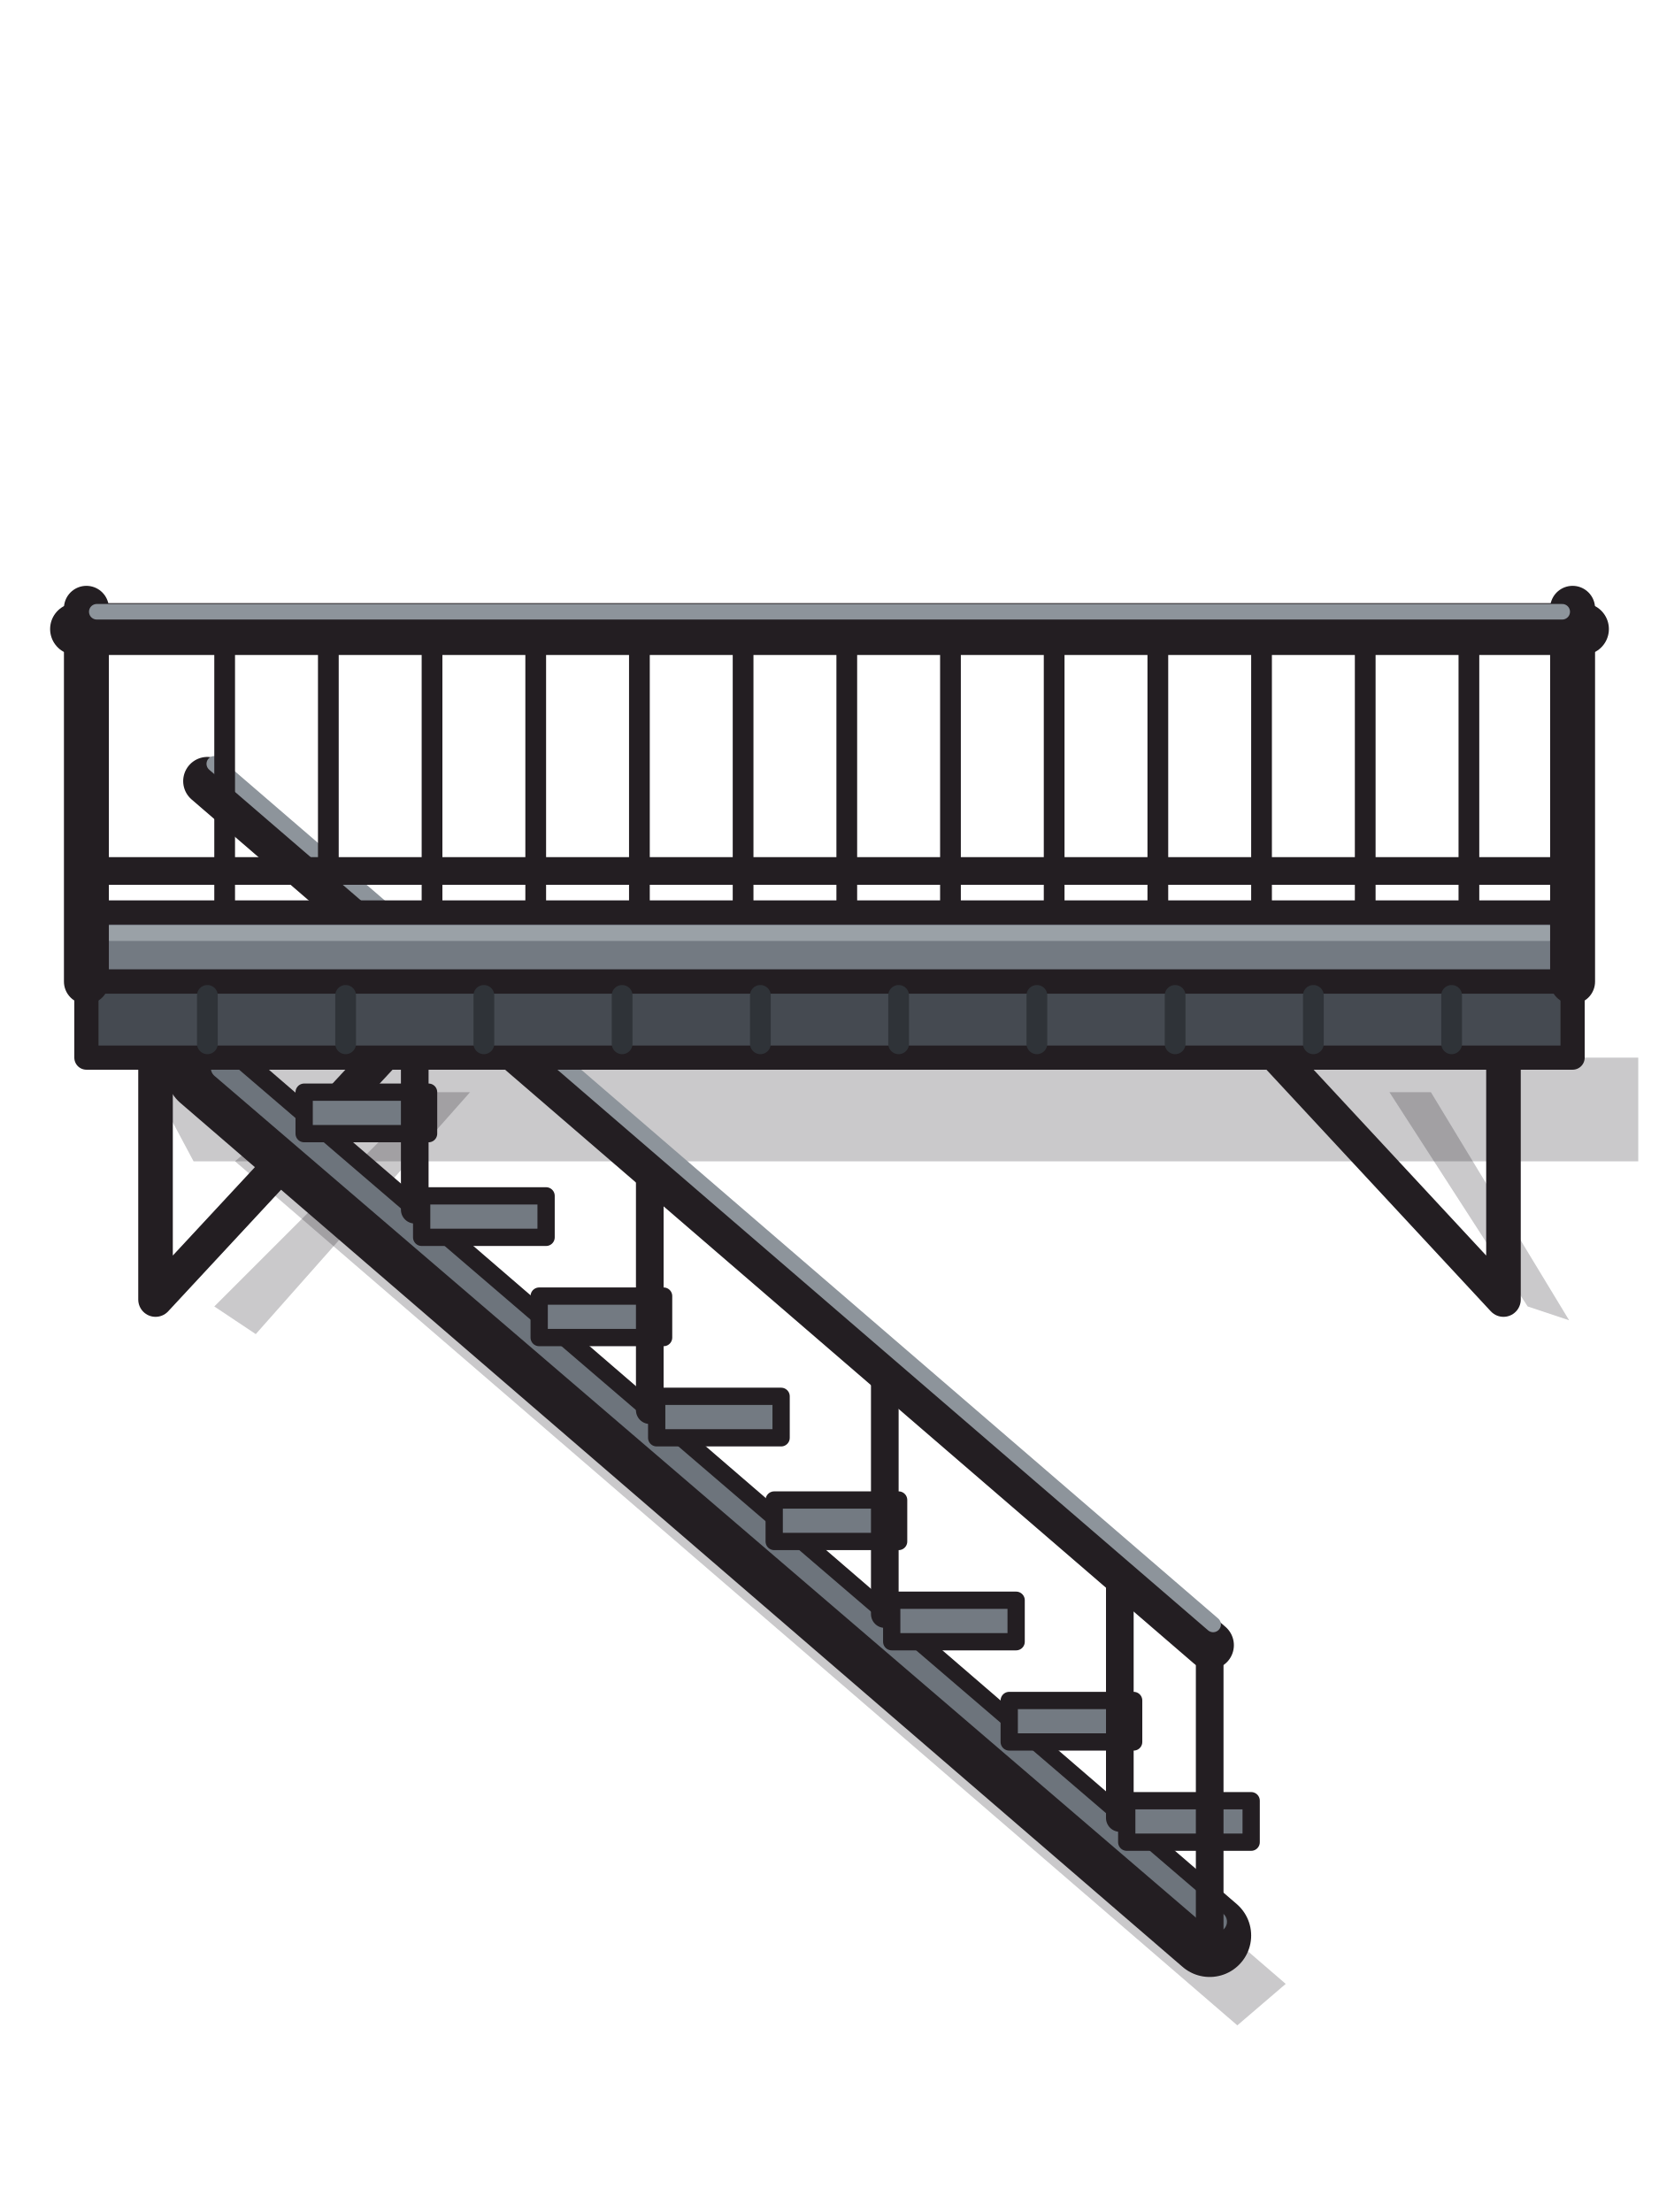
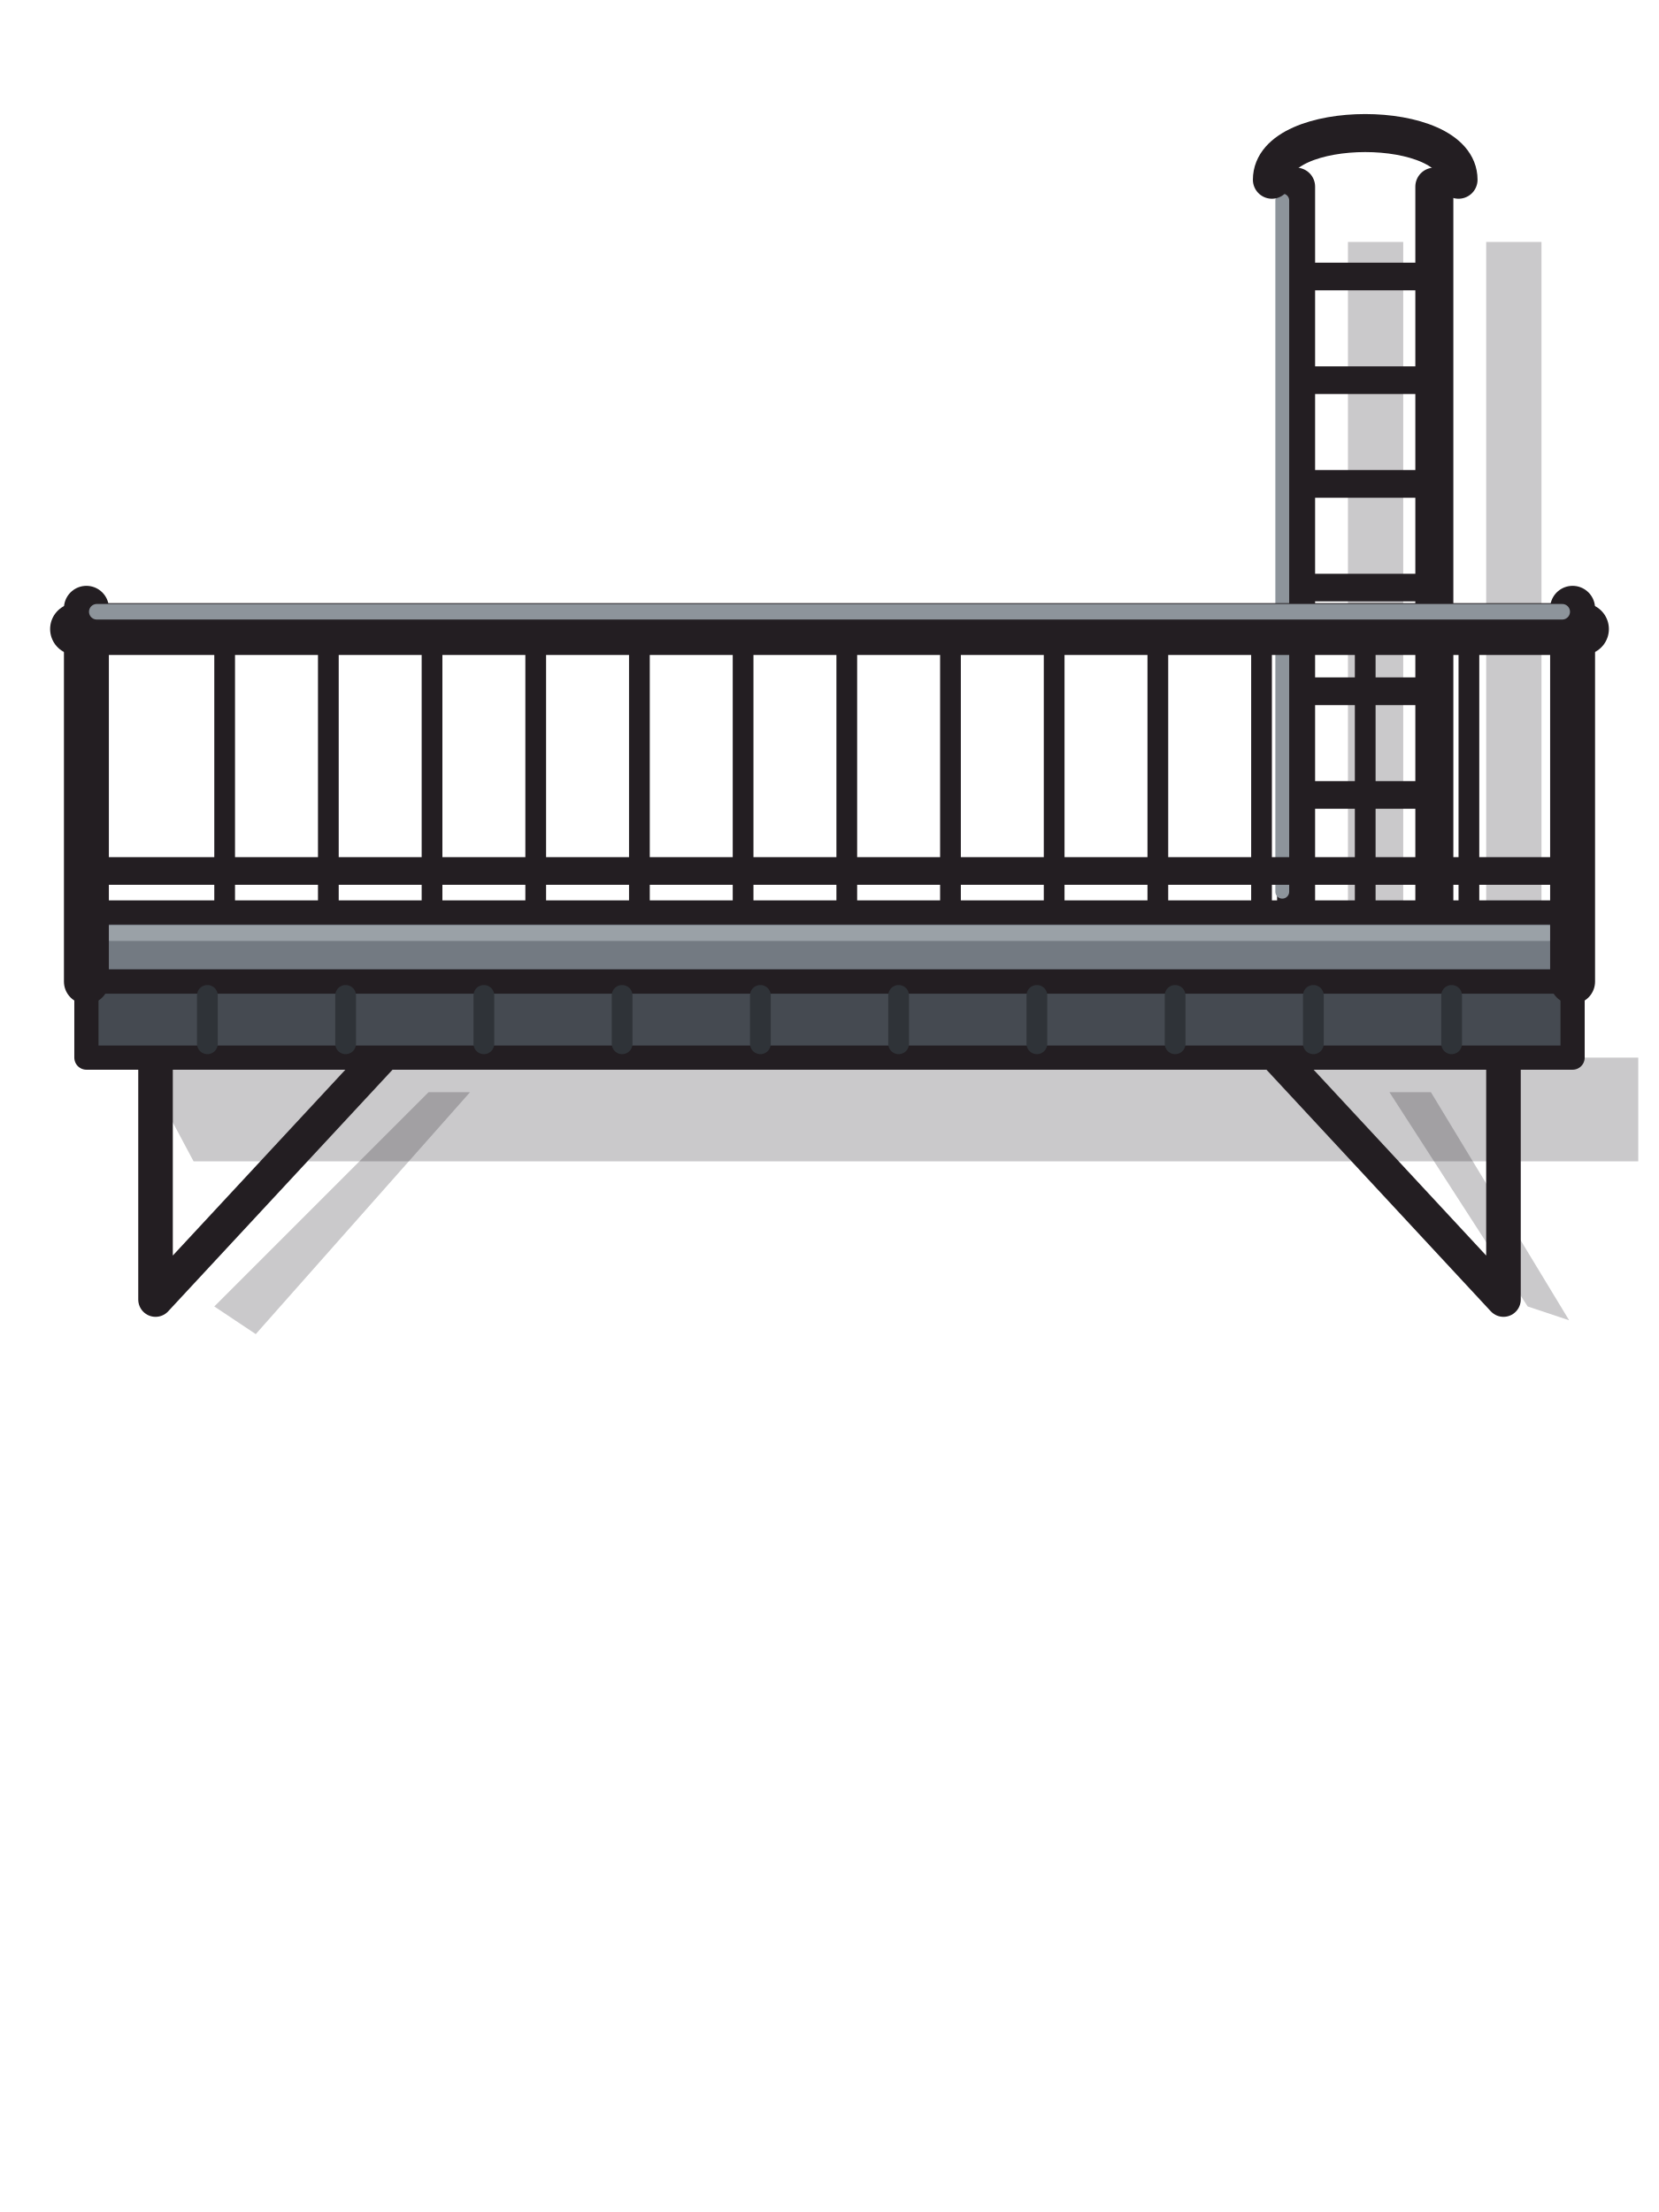
<svg xmlns="http://www.w3.org/2000/svg" width="48" height="64" viewBox="0 0 48 64" shape-rendering="geometricPrecision" stroke="#231e22" stroke-linejoin="round" stroke-linecap="round">
  <g fill="#221f28" fill-opacity="0.24" stroke="none">
    <path d="M4 30.6 H47.4 V33.6 H5.6 Z" />
-     <path d="M6.8 33.6 L8.2 32.4 L37.2 57.4 L35.8 58.6 Z" />
    <path d="M6.2 37.8 L12.4 31.6 H13.6 L7.4 38.6 Z M44.2 37.8 L40.2 31.6 H41.4 L45.4 38.2 Z" />
+     <path d="M39 7 H40.6 V26.4 H39 Z M43 7 H44.6 V26.4 H43 Z" />
  </g>
  <g transform="translate(48 0) scale(-1 1)">
+     <path d="M6.5 5.4 V26.4 M10.5 5.4 V26.4" fill="none" stroke-width="1.1" />
+     <path d="M6.5 8 H10.5 M6.5 11 H10.5 M6.5 14 H10.5 M6.5 17 H10.5 M6.5 20 H10.5 M6.5 23 H10.5" fill="none" stroke-width="0.8" />
+     <path d="M10.9 5.8 V25.8" fill="none" stroke="#8d949b" stroke-width="0.4" />
+     <path d="M5.8 5.2 C5.8 3.4 11.2 3.4 11.2 5.2" fill="none" stroke-width="1.1" />
    <path d="M4.5 30.6 V37.6 L11 30.6 M43.5 30.6 V37.6 L37 30.6" fill="none" stroke-width="1" />
-     <path d="M42 31 L13 56" fill="none" stroke-width="2.4" />
-     <path d="M41.6 30.9 L12.8 55.6" fill="none" stroke="#6d747c" stroke-width="0.6" />
-     <path d="M35.6 31.6 H39.2 V32.8 H35.6 Z M32.2 34.6 H35.8 V35.8 H32.2 Z M28.8 37.5 H32.4 V38.7 H28.8 Z M25.4 40.4 H29 V41.6 H25.4 Z M22 43.4 H25.6 V44.6 H22 Z M18.6 46.3 H22.2 V47.5 H18.6 Z M15.2 49.2 H18.8 V50.4 H15.2 Z M11.8 52.1 H15.4 V53.3 H11.8 Z" fill="#737a82" stroke-width="0.5" />
-     <path d="M36 27.8 V35 M29.2 33.6 V40.8 M22.4 39.5 V46.7 M15.6 45.4 V52.6 M13 47.6 V56.4" fill="none" stroke-width="0.8" />
-     <path d="M42 22.6 L13 47.6" fill="none" stroke-width="1.4" />
-     <path d="M41.8 22.1 L12.9 47" fill="none" stroke="#8d949b" stroke-width="0.45" />
    <path d="M2.5 26.4 H45.5 V28.4 H2.5 Z" fill="#737a82" stroke-width="0.7" />
    <path d="M2.5 28.4 H45.5 V30.6 H2.5 Z" fill="#454a51" stroke-width="0.7" />
    <path d="M3.2 27 H44.8" fill="none" stroke="#9aa1a7" stroke-width="0.45" />
    <path d="M6 28.8 V30.2 M10 28.8 V30.2 M14 28.8 V30.2 M18 28.8 V30.2 M22 28.8 V30.2 M26 28.8 V30.2 M30 28.8 V30.2 M34 28.8 V30.2 M38 28.8 V30.2 M42 28.8 V30.2" fill="none" stroke="#2f3338" stroke-width="0.6" />
    <path d="M5.5 18.2 V26.4 M8.5 18.2 V26.4 M11.5 18.2 V26.4 M14.5 18.2 V26.4 M17.5 18.2 V26.4 M20.5 18.2 V26.4 M23.5 18.2 V26.4 M26.5 18.2 V26.4 M29.5 18.2 V26.4 M32.5 18.2 V26.4 M35.5 18.2 V26.4 M38.5 18.2 V26.4 M41.5 18.2 V26.4" fill="none" stroke-width="0.6" />
    <path d="M2.5 25.2 H45.5" fill="none" stroke-width="0.8" />
    <path d="M2.5 17.6 V28.4 M45.5 17.6 V28.4" fill="none" stroke-width="1.3" />
    <path d="M2.2 18.2 H45.8" fill="none" stroke-width="1.5" />
    <path d="M2.8 17.7 H45.2" fill="none" stroke="#8d949b" stroke-width="0.45" />
  </g>
</svg>
